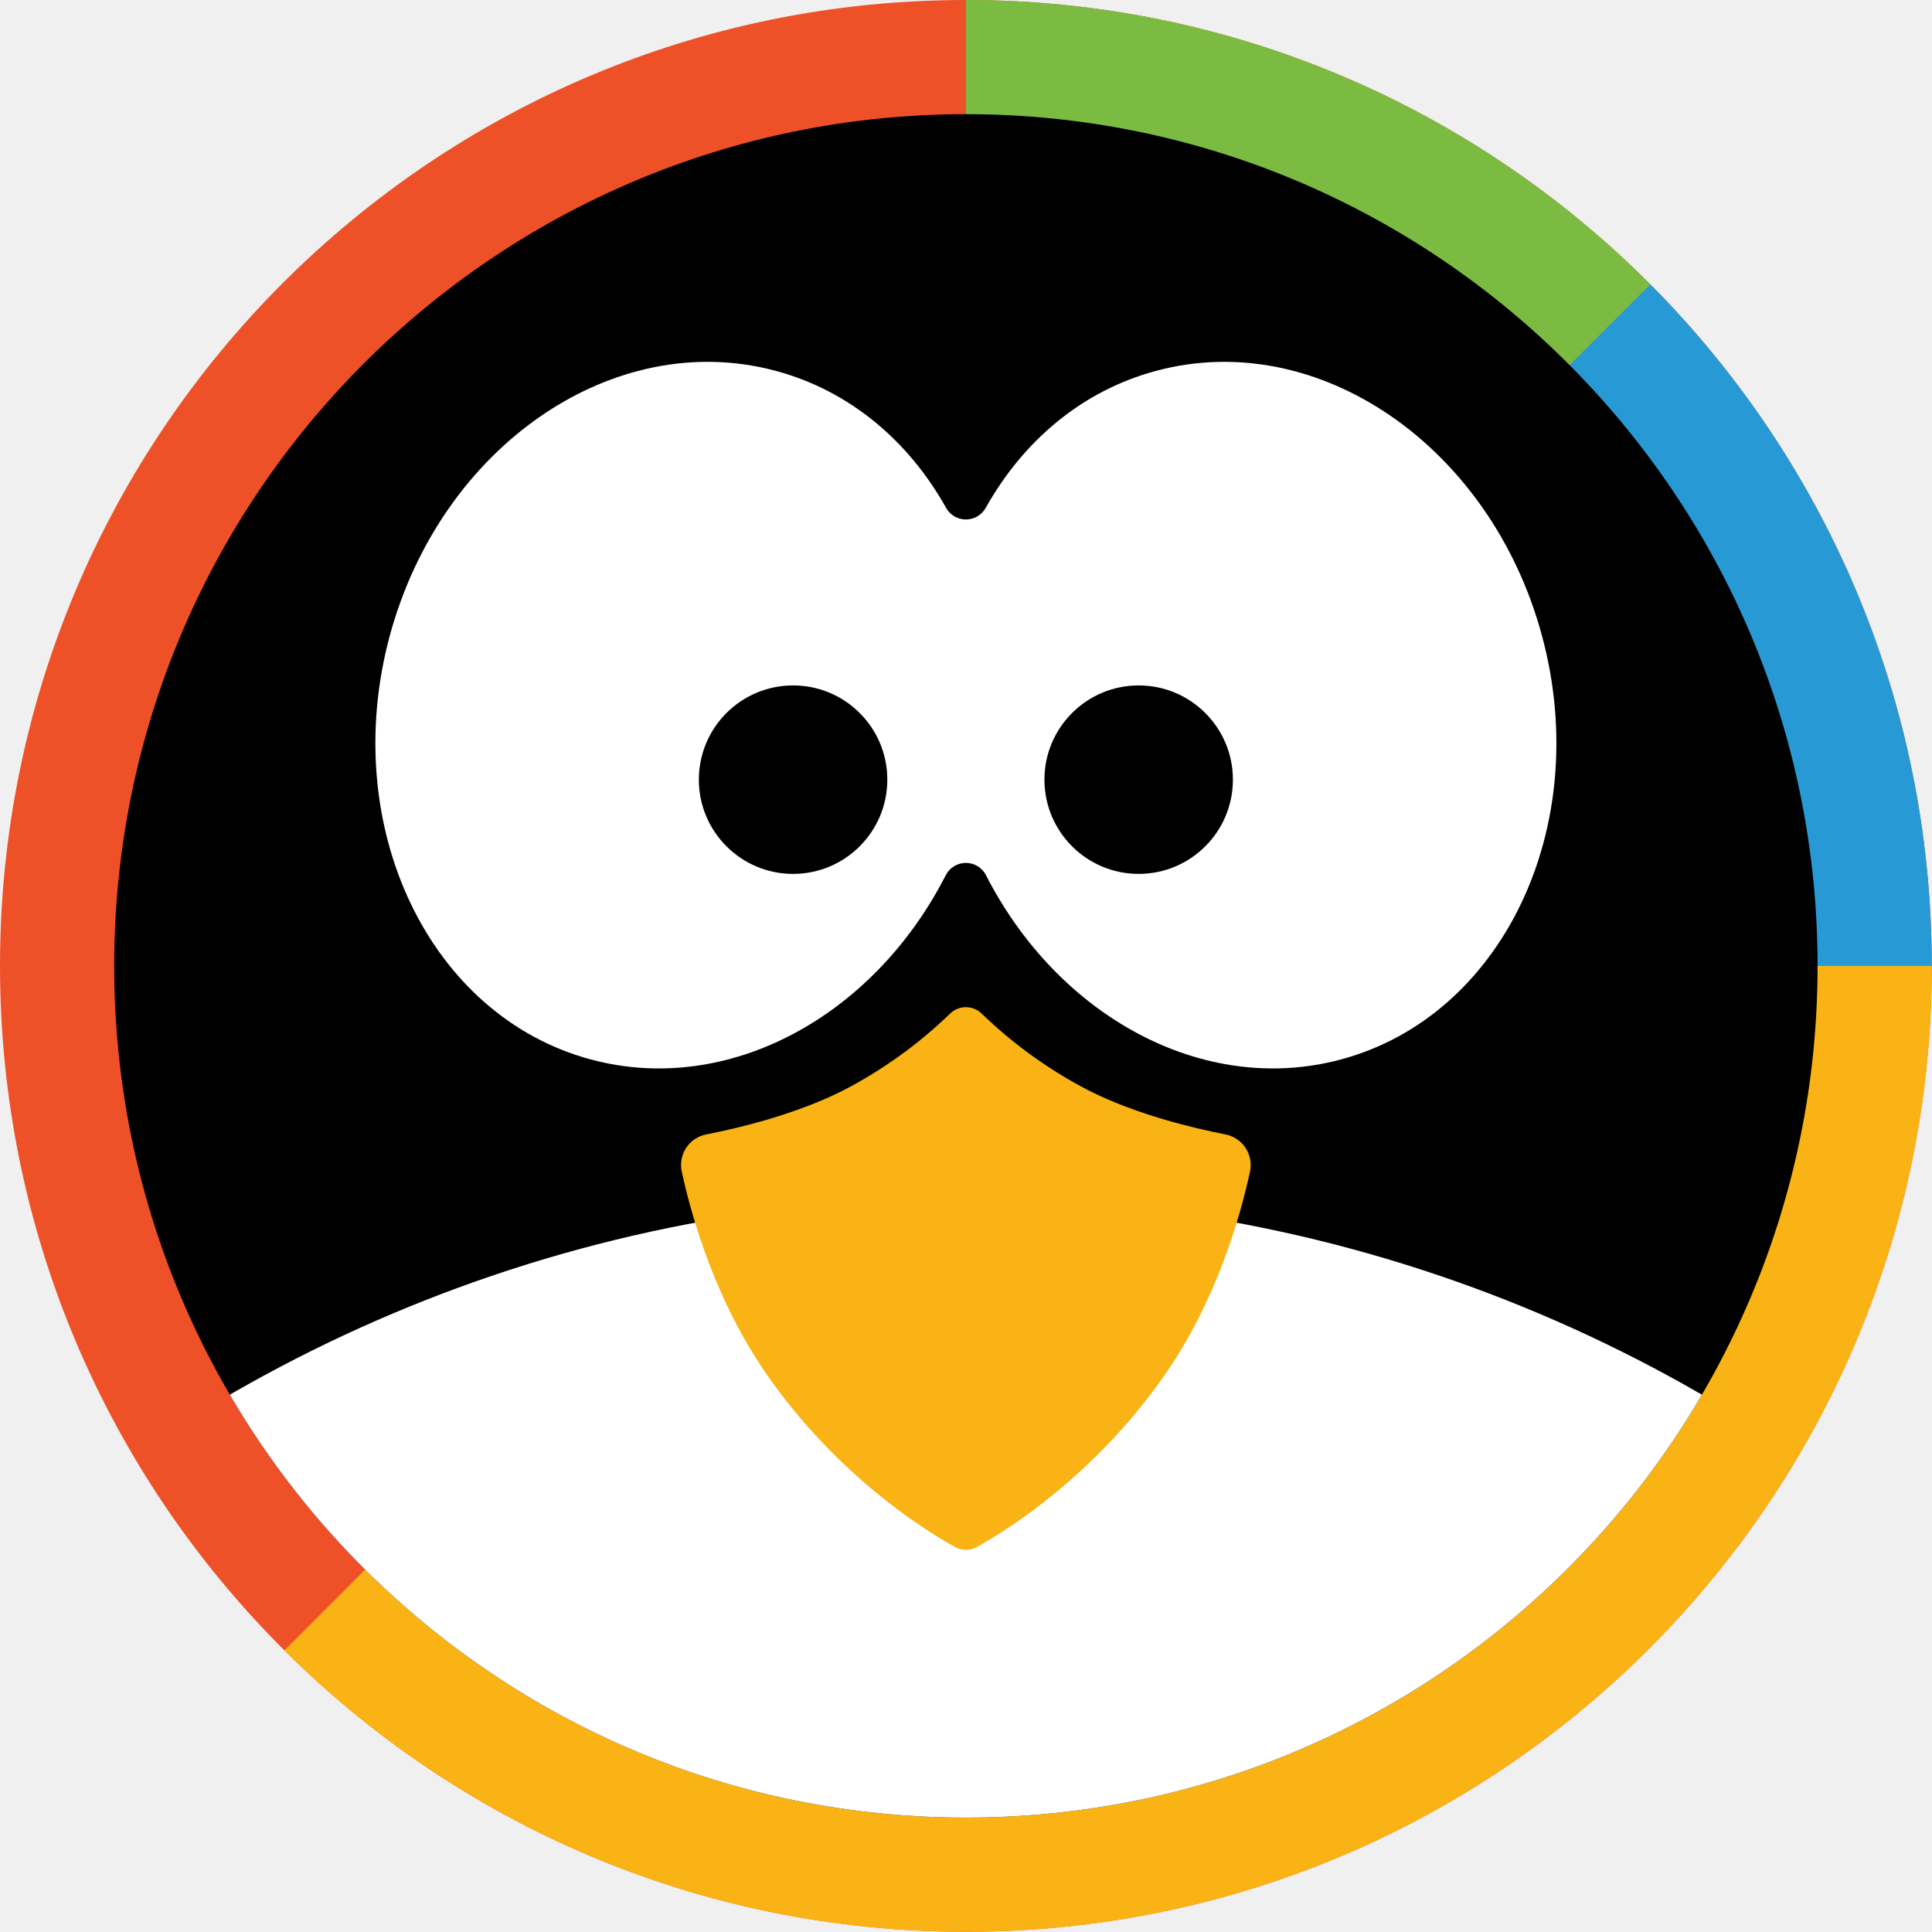
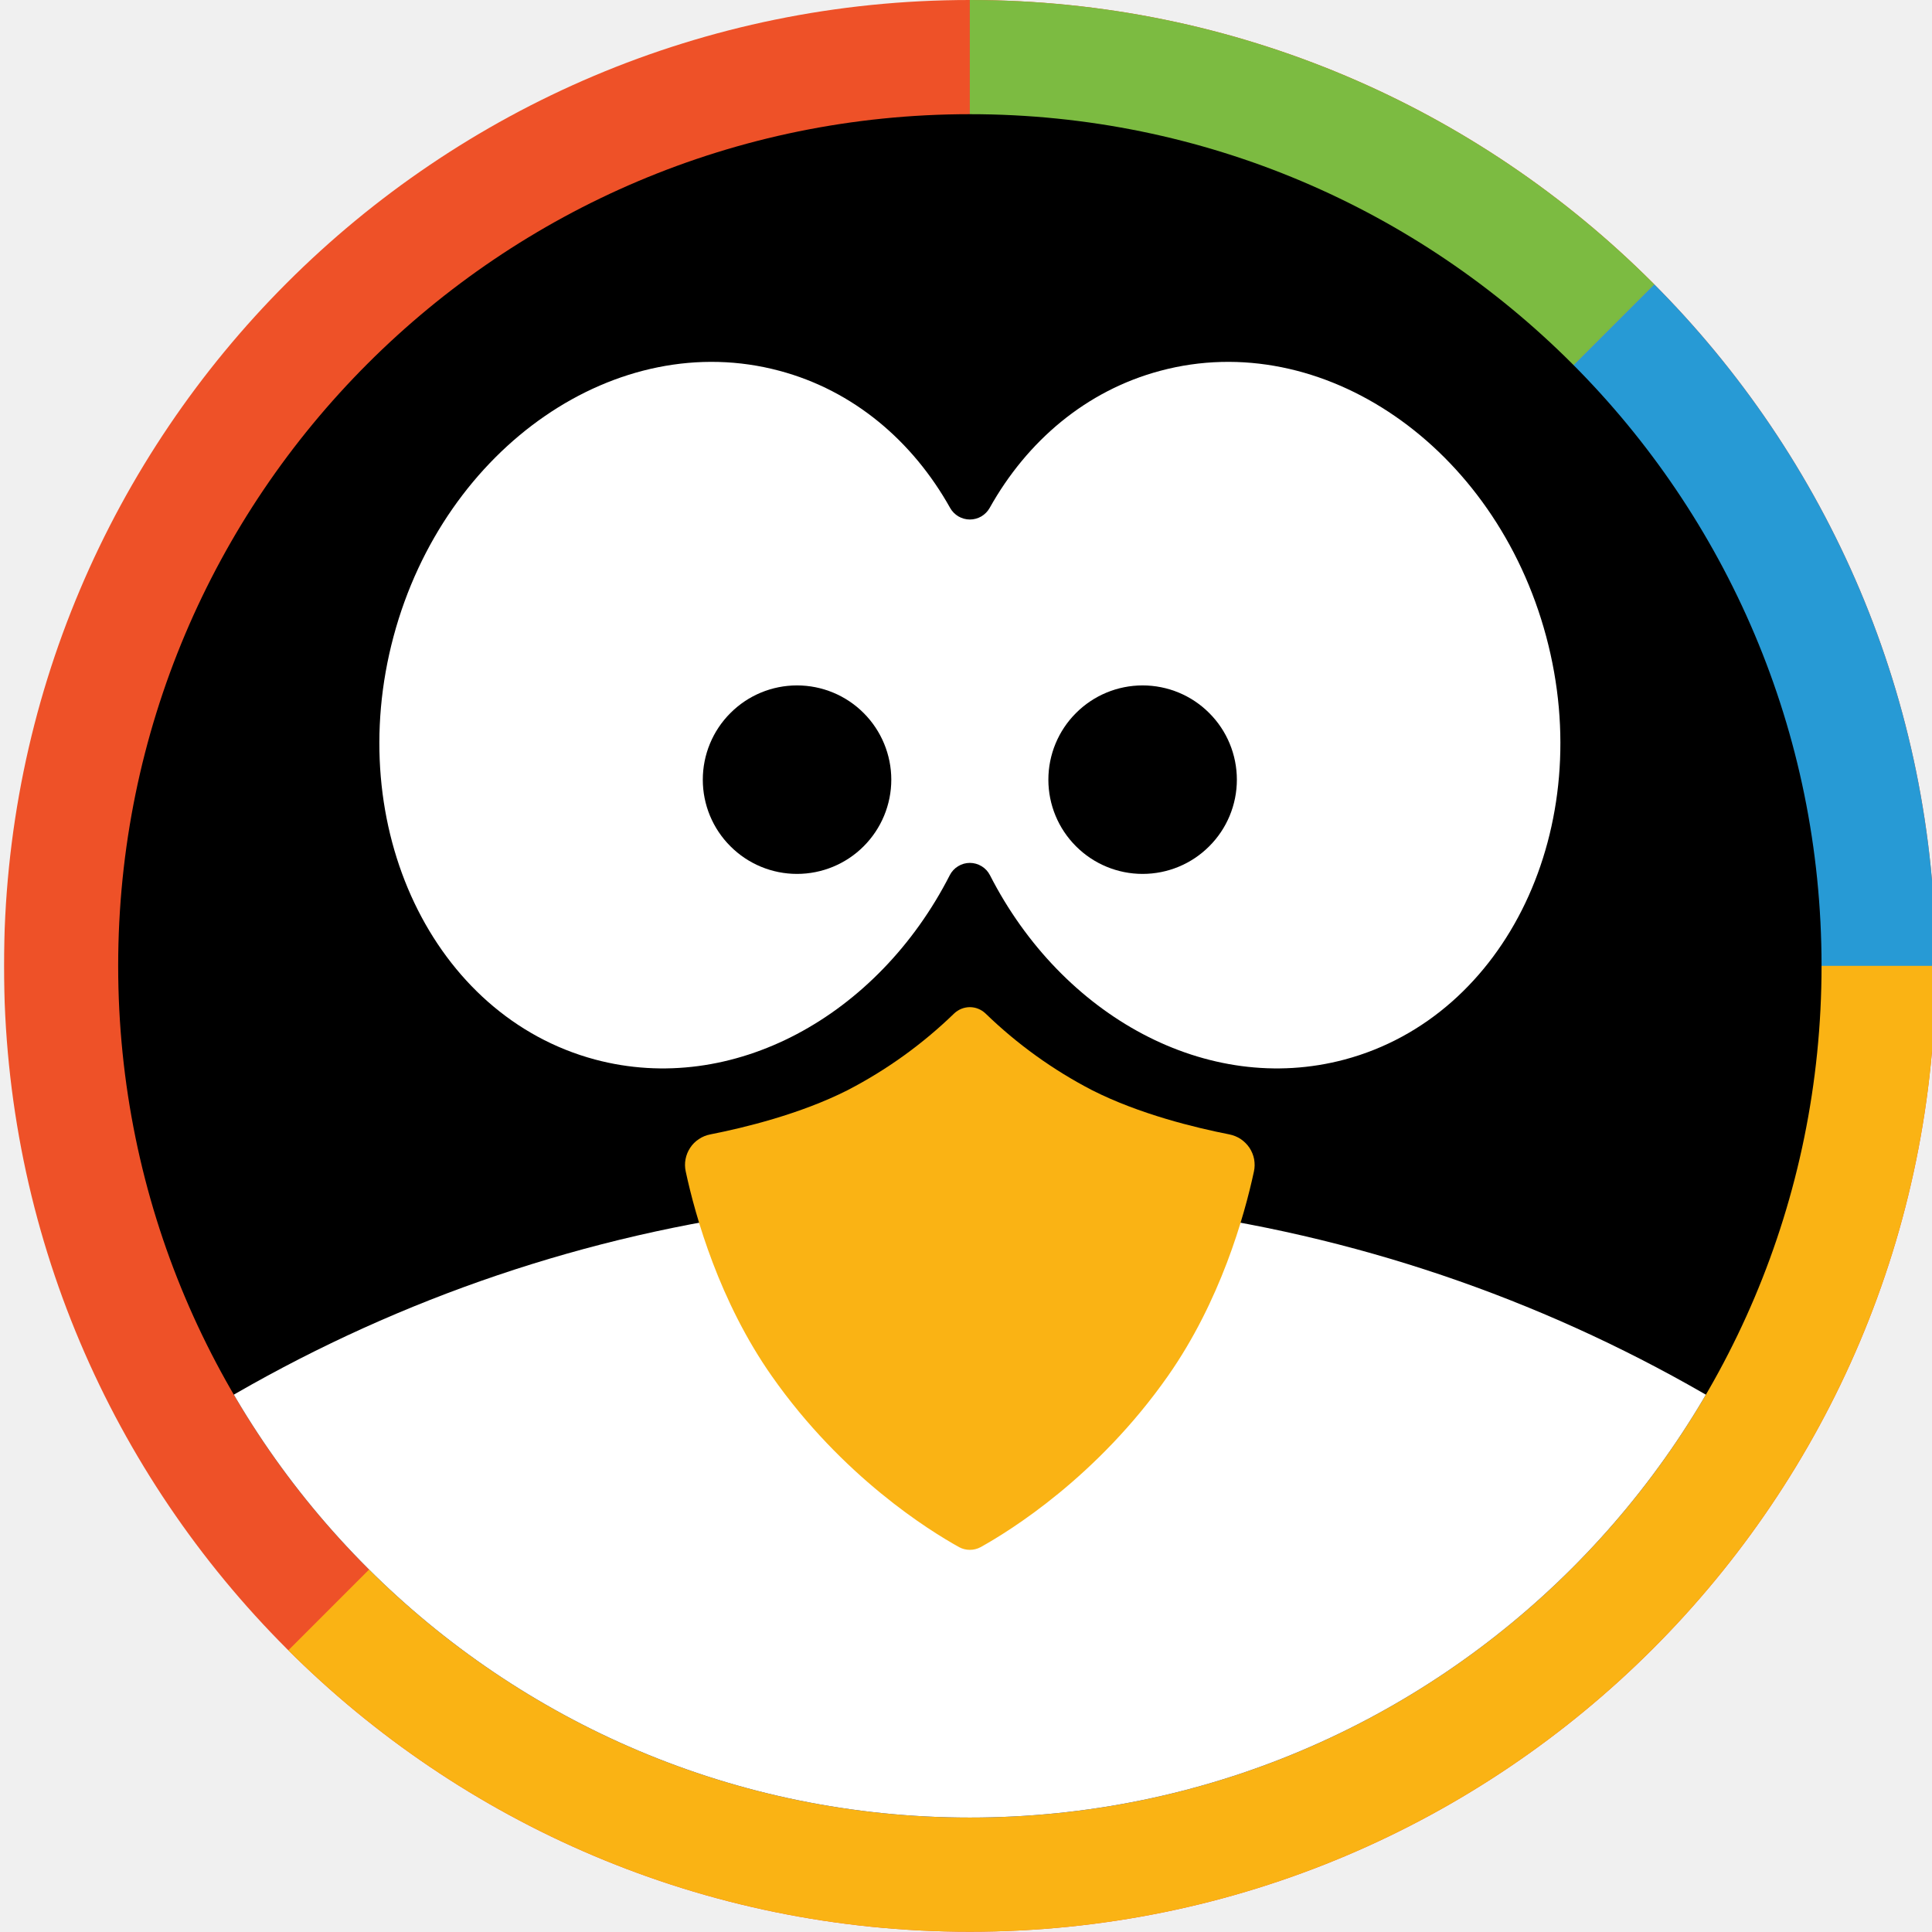
- <svg xmlns="http://www.w3.org/2000/svg" fill="none" viewBox="0 0 40 40">
-   <g clip-path="url(#a)">
-     <path fill="#EE5128" d="M19.998 39.995c11.044 0 19.997-8.953 19.997-19.997C39.995 8.953 31.042 0 19.998 0 8.953 0 0 8.953 0 19.998c0 11.044 8.953 19.997 19.998 19.997Z" />
-     <mask id="b" width="40" height="40" x="0" y="0" maskUnits="userSpaceOnUse" style="mask-type:luminance">
-       <path fill="#fff" d="M19.998 39.995c11.044 0 19.997-8.953 19.997-19.997C39.995 8.953 31.042 0 19.998 0 8.953 0 0 8.953 0 19.998c0 11.044 8.953 19.997 19.998 19.997Z" />
+ <svg xmlns="http://www.w3.org/2000/svg" width="30" height="30" viewBox="0 0 30 30" fill="none">
+   <g clip-path="url(#clip0_2073_16887)">
+     <mask id="mask0_2073_16887" style="mask-type:luminance" maskUnits="userSpaceOnUse" x="0" y="0" width="31" height="30">
+       <path d="M0.062 0H30.061V30H0.062V0Z" fill="white" />
    </mask>
-     <g fill-rule="evenodd" clip-rule="evenodd" mask="url(#b)">
-       <path fill="#FAB314" d="M-2.39 42.446 42.447-2.389l18.566 18.565-44.836 44.836-18.565-18.566Z" />
-       <path fill="#7CBB41" d="M19.998-2.39v19.072l.061 3.316L37.175 2.882l-9.748-5.271h-7.43Z" />
-       <path fill="#279AD5" d="M45.429 19.998h-25.37L38.34 1.717l7.09 18.28Z" />
-     </g>
-     <path fill="#000" d="M19.998 37.631c9.738 0 17.633-7.895 17.633-17.633 0-9.739-7.895-17.634-17.633-17.634-9.739 0-17.634 7.895-17.634 17.634 0 9.738 7.895 17.633 17.634 17.633Z" />
-     <mask id="c" width="36" height="36" x="2" y="2" maskUnits="userSpaceOnUse" style="mask-type:luminance">
-       <path fill="#fff" d="M19.998 37.631c9.738 0 17.633-7.895 17.633-17.633 0-9.739-7.895-17.634-17.633-17.634-9.739 0-17.634 7.895-17.634 17.634 0 9.738 7.895 17.633 17.634 17.633Z" />
-     </mask>
-     <g mask="url(#c)">
-       <path fill="#fff" d="M19.998 85.794c16.843 0 30.496-13.654 30.496-30.497 0-16.842-13.653-30.496-30.496-30.496C3.155 24.8-10.5 38.455-10.5 55.297c0 16.843 13.654 30.497 30.497 30.497Z" />
-       <path fill="#FAB314" fill-rule="evenodd" d="M20.218 32.033a.469.469 0 0 1-.44 0c-.618-.342-2.417-1.457-3.878-3.54-1.09-1.552-1.584-3.308-1.785-4.238a.643.643 0 0 1 .508-.768c.7-.137 1.864-.42 2.845-.916a9.381 9.381 0 0 0 2.204-1.587.469.469 0 0 1 .651 0 9.38 9.38 0 0 0 2.204 1.587c.981.497 2.145.779 2.845.916a.646.646 0 0 1 .508.768c-.2.93-.695 2.686-1.784 4.238-1.462 2.083-3.26 3.198-3.878 3.54Z" clip-rule="evenodd" />
-       <path fill="#fff" fill-rule="evenodd" d="M19.589 10.517a.47.47 0 0 0 .818 0c.775-1.387 1.998-2.43 3.532-2.84 3.355-.9 6.936 1.565 7.99 5.5 1.055 3.935-.814 7.86-4.17 8.759-2.846.762-5.854-.895-7.345-3.816a.468.468 0 0 0-.833 0c-1.49 2.921-4.499 4.578-7.345 3.816-3.356-.9-5.224-4.824-4.17-8.759 1.055-3.935 4.635-6.4 7.99-5.5 1.534.41 2.758 1.453 3.533 2.84Z" clip-rule="evenodd" />
-       <path class="logo-eye logo-eye--left" fill="#000" d="M16.42 18.093a1.951 1.951 0 1 0 0-3.902 1.951 1.951 0 0 0 0 3.902Z" />
-       <path class="logo-eye logo-eye--right" fill="#000" d="M23.575 18.093a1.951 1.951 0 1 0 0-3.902 1.951 1.951 0 0 0 0 3.902Z" />
+     <g mask="url(#mask0_2073_16887)">
+       <path d="M15.06 29.996C23.343 29.996 30.058 23.282 30.058 14.998C30.058 6.715 23.343 0 15.06 0C6.776 0 0.062 6.715 0.062 14.998C0.062 23.282 6.776 29.996 15.06 29.996Z" fill="#EE5128" />
+       <mask id="mask1_2073_16887" style="mask-type:luminance" maskUnits="userSpaceOnUse" x="0" y="0" width="31" height="30">
+         <path d="M15.06 29.996C23.343 29.996 30.058 23.282 30.058 14.998C30.058 6.715 23.343 0 15.06 0C6.776 0 0.062 6.715 0.062 14.998C0.062 23.282 6.776 29.996 15.06 29.996Z" fill="white" />
+       </mask>
+       <g mask="url(#mask1_2073_16887)">
+         <path fill-rule="evenodd" clip-rule="evenodd" d="M-1.731 31.834L31.896 -1.792L45.821 12.132L12.194 45.759L-1.73 31.834H-1.731Z" fill="#FAB314" />
+         <path fill-rule="evenodd" clip-rule="evenodd" d="M15.059 -1.792V12.511L15.105 14.998L27.942 2.162L20.631 -1.792H15.059L15.059 -1.792Z" fill="#7CBB41" />
+         <path fill-rule="evenodd" clip-rule="evenodd" d="M34.133 14.998H15.105L28.816 1.288L34.134 14.998L34.133 14.998Z" fill="#279AD5" />
+       </g>
+       <path d="M15.06 28.223C22.364 28.223 28.285 22.302 28.285 14.998C28.285 7.694 22.364 1.773 15.06 1.773C7.756 1.773 1.835 7.694 1.835 14.998C1.835 22.302 7.756 28.223 15.06 28.223Z" fill="black" />
+       <mask id="mask2_2073_16887" style="mask-type:luminance" maskUnits="userSpaceOnUse" x="1" y="1" width="28" height="28">
+         <path d="M15.06 28.223C22.364 28.223 28.285 22.302 28.285 14.998C28.285 7.694 22.364 1.773 15.06 1.773C7.756 1.773 1.835 7.694 1.835 14.998C1.835 22.302 7.756 28.223 15.06 28.223Z" fill="white" />
+       </mask>
+       <g mask="url(#mask2_2073_16887)">
+         <path d="M15.06 64.346C27.692 64.346 37.932 54.105 37.932 41.473C37.932 28.841 27.692 18.601 15.06 18.601C2.428 18.6 -7.813 28.841 -7.813 41.473C-7.813 54.105 2.428 64.346 15.06 64.346Z" fill="white" />
+         <path fill-rule="evenodd" clip-rule="evenodd" d="M15.225 24.025C15.174 24.052 15.117 24.066 15.06 24.066C15.002 24.066 14.946 24.052 14.895 24.025C14.431 23.768 13.082 22.932 11.986 21.37C11.169 20.206 10.798 18.889 10.648 18.191C10.634 18.128 10.633 18.063 10.645 18C10.657 17.937 10.681 17.877 10.717 17.823C10.752 17.769 10.798 17.723 10.852 17.688C10.905 17.652 10.966 17.627 11.029 17.615C11.554 17.512 12.427 17.3 13.162 16.928C13.768 16.614 14.325 16.213 14.815 15.738C14.881 15.675 14.969 15.639 15.06 15.639C15.151 15.639 15.238 15.675 15.304 15.738C15.794 16.213 16.351 16.614 16.957 16.928C17.692 17.301 18.565 17.512 19.09 17.615C19.154 17.628 19.213 17.652 19.267 17.688C19.32 17.724 19.366 17.77 19.402 17.823C19.437 17.877 19.462 17.937 19.474 18C19.485 18.064 19.485 18.128 19.471 18.191C19.321 18.889 18.95 20.206 18.133 21.37C17.037 22.932 15.688 23.768 15.225 24.025Z" fill="#FAB314" />
+         <path fill-rule="evenodd" clip-rule="evenodd" d="M14.754 7.888C14.784 7.942 14.829 7.987 14.883 8.019C14.937 8.05 14.998 8.067 15.06 8.067C15.123 8.067 15.184 8.05 15.238 8.019C15.292 7.987 15.336 7.942 15.367 7.888C15.948 6.848 16.866 6.065 18.016 5.758C20.532 5.083 23.218 6.932 24.009 9.883C24.8 12.834 23.398 15.778 20.881 16.452C18.747 17.023 16.491 15.781 15.372 13.59C15.343 13.533 15.298 13.484 15.243 13.451C15.188 13.417 15.124 13.399 15.06 13.399C14.995 13.399 14.932 13.417 14.877 13.451C14.822 13.484 14.777 13.533 14.748 13.59C13.63 15.781 11.373 17.023 9.239 16.452C6.722 15.777 5.321 12.834 6.111 9.883C6.902 6.932 9.588 5.083 12.104 5.758C13.254 6.065 14.172 6.848 14.754 7.888Z" fill="white" />
+         <path d="M12.376 13.57C12.764 13.57 13.137 13.416 13.411 13.141C13.685 12.867 13.84 12.495 13.84 12.107C13.84 11.719 13.685 11.346 13.411 11.072C13.137 10.797 12.764 10.643 12.376 10.643C11.988 10.643 11.616 10.797 11.342 11.072C11.067 11.346 10.913 11.719 10.913 12.107C10.913 12.495 11.067 12.867 11.342 13.141C11.616 13.416 11.988 13.57 12.376 13.57Z" fill="black" />
+         <path d="M17.742 13.57C18.131 13.57 18.503 13.416 18.777 13.141C19.052 12.867 19.206 12.495 19.206 12.107C19.206 11.719 19.052 11.346 18.777 11.072C18.503 10.797 18.131 10.643 17.742 10.643C17.355 10.643 16.982 10.797 16.708 11.072C16.433 11.346 16.279 11.719 16.279 12.107C16.279 12.495 16.433 12.867 16.708 13.141C16.982 13.416 17.355 13.57 17.742 13.57Z" fill="black" />
+       </g>
    </g>
  </g>
  <defs>
-     <clipPath id="a">
-       <path fill="#fff" d="M0 0h40v40H0z" />
+     <clipPath id="clip0_2073_16887">
+       <rect width="30" height="30" fill="white" />
    </clipPath>
  </defs>
</svg>
